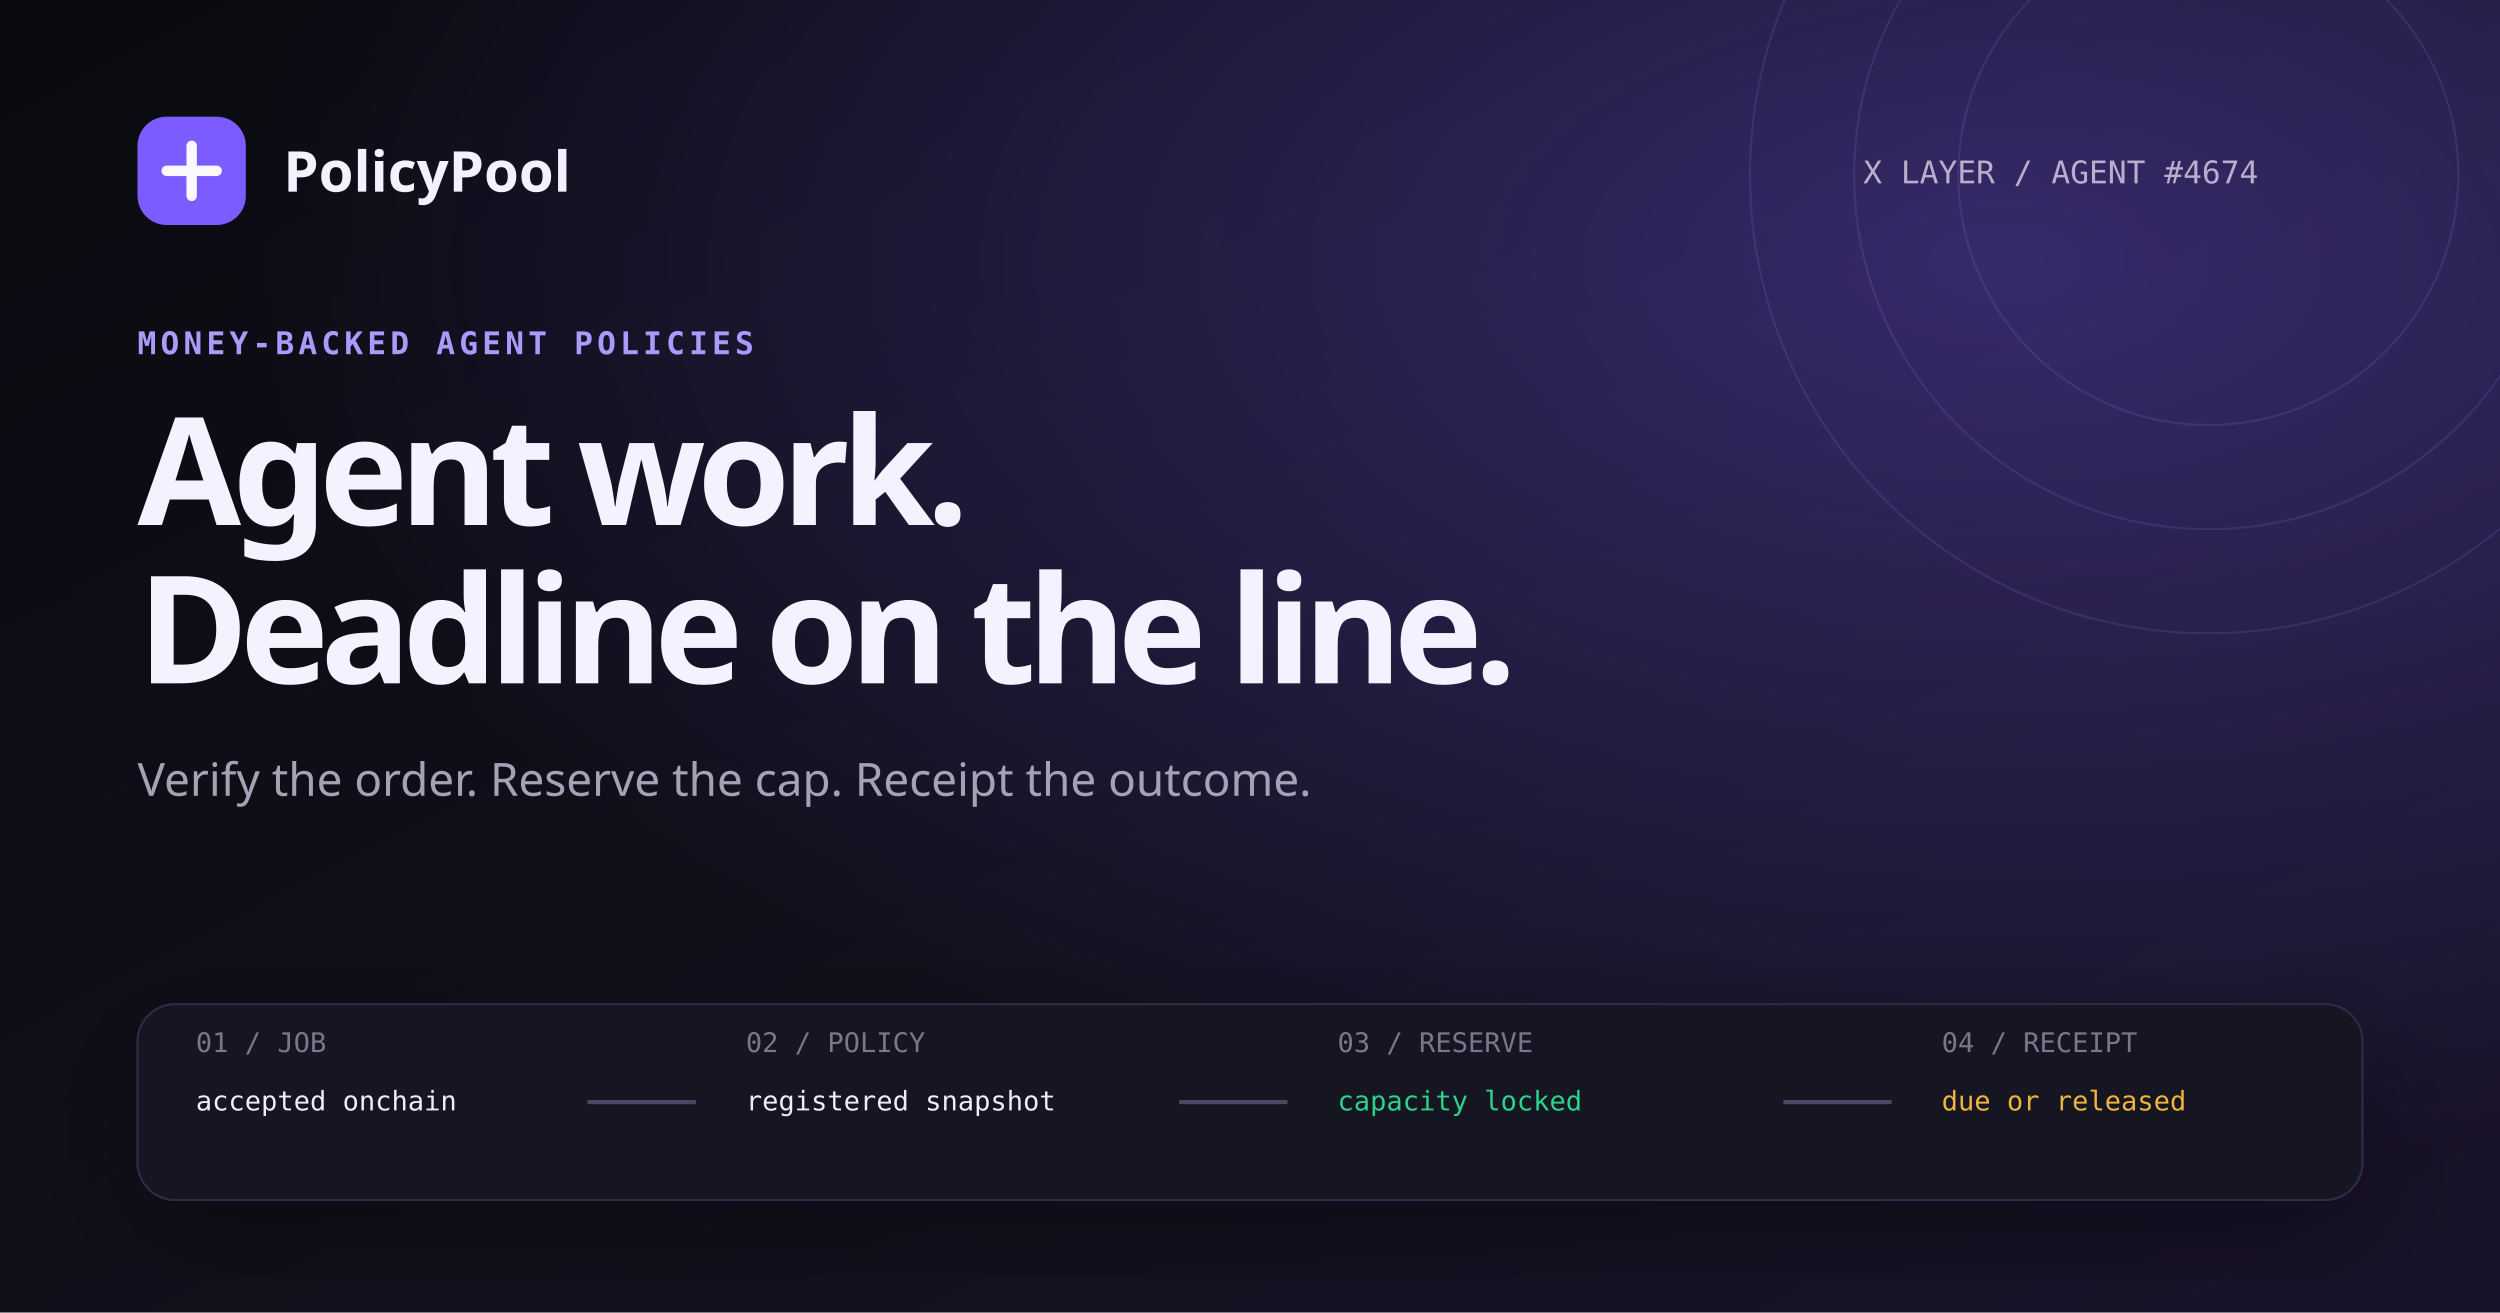
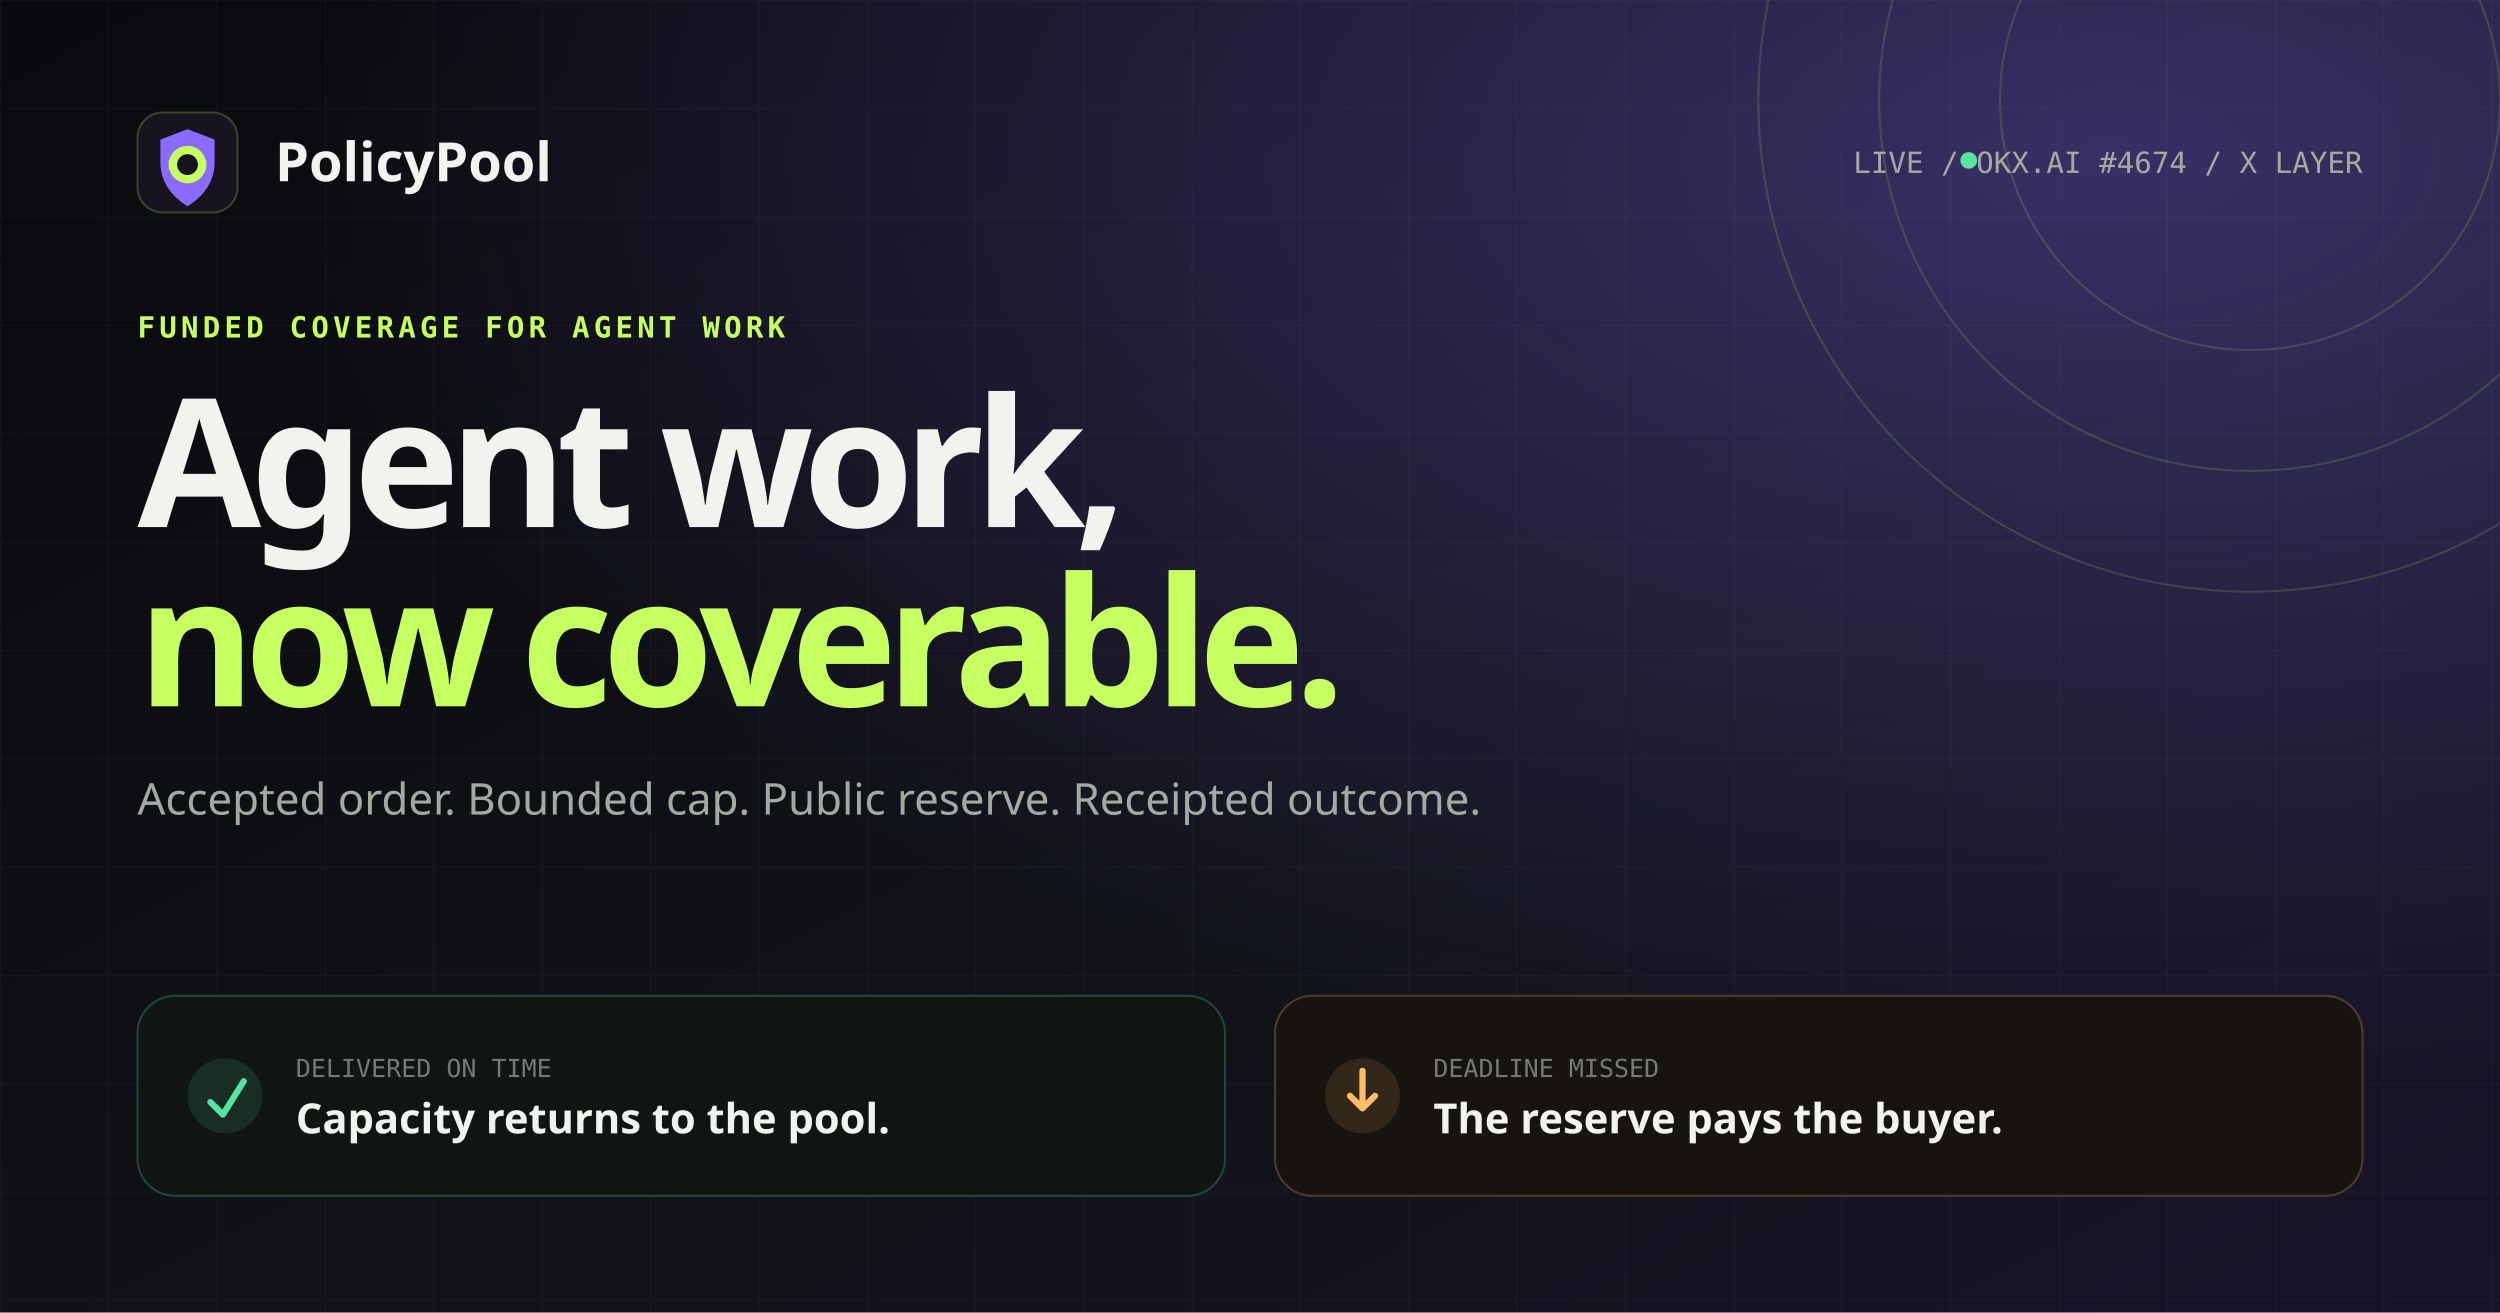
<svg xmlns="http://www.w3.org/2000/svg" width="1200" height="630" viewBox="0 0 1200 630">
  <defs>
    <linearGradient id="bg" x1="0" y1="0" x2="1" y2="1">
-       <stop offset="0" stop-color="#0a0a10" />
-       <stop offset="0.58" stop-color="#12101c" />
-       <stop offset="1" stop-color="#19132a" />
+       <stop offset="0" stop-color="#090a0d" />
+       <stop offset="0.62" stop-color="#111318" />
+       <stop offset="1" stop-color="#18142a" />
    </linearGradient>
-     <radialGradient id="glow" cx="0.8" cy="0.2" r="0.7">
-       <stop offset="0" stop-color="#7c5cff" stop-opacity="0.35" />
-       <stop offset="1" stop-color="#7c5cff" stop-opacity="0" />
+     <radialGradient id="glow" cx="0.84" cy="0.12" r="0.72">
+       <stop offset="0" stop-color="#8b6bff" stop-opacity="0.34" />
+       <stop offset="1" stop-color="#8b6bff" stop-opacity="0" />
    </radialGradient>
-     <filter id="shadow" x="-40%" y="-40%" width="180%" height="180%">
-       <feDropShadow dx="0" dy="18" stdDeviation="28" flood-color="#000" flood-opacity="0.35" />
-     </filter>
+     <pattern id="grid" width="52" height="52" patternUnits="userSpaceOnUse">
+       <path d="M52 0H0V52" fill="none" stroke="#f1f3ee" stroke-opacity="0.035" />
+     </pattern>
  </defs>
  <rect width="1200" height="630" fill="url(#bg)" />
  <rect width="1200" height="630" fill="url(#glow)" />
-   <g opacity="0.14" stroke="#9e8cff" fill="none">
-     <circle cx="1060" cy="84" r="120" />
-     <circle cx="1060" cy="84" r="170" />
-     <circle cx="1060" cy="84" r="220" />
+   <rect width="1200" height="630" fill="url(#grid)" />
+   <g opacity="0.15" stroke="#c7ff62" fill="none">
+     <circle cx="1080" cy="48" r="120" />
+     <circle cx="1080" cy="48" r="178" />
+     <circle cx="1080" cy="48" r="236" />
  </g>
-   <g transform="translate(66 56)">
-     <rect width="52" height="52" rx="14" fill="#7c5cff" />
-     <path d="M14 26h24M26 14v24" stroke="#fff" stroke-width="5" stroke-linecap="round" opacity="0.95" />
-     <text x="70" y="36" fill="#f4f1ff" font-family="Manrope, sans-serif" font-size="27" font-weight="800">PolicyPool</text>
-     <text x="1018" y="32" text-anchor="end" fill="#b8afcc" font-family="IBM Plex Mono, monospace" font-size="15">X LAYER / AGENT #4674</text>
+   <g transform="translate(66 54)">
+     <rect width="48" height="48" rx="12" fill="#171321" stroke="#c7ff62" stroke-opacity="0.22" />
+     <path d="M24 8 37 13v11c0 9-5 16-13 21-8-5-13-12-13-21V13L24 8Z" fill="#8b6bff" />
+     <path d="M15 25h18" stroke="#c7ff62" stroke-width="4" />
+     <circle cx="24" cy="25" r="7" fill="#171321" stroke="#c7ff62" stroke-width="4" />
+     <text x="66" y="33" fill="#f1f3ee" font-family="Manrope, sans-serif" font-size="26" font-weight="800">PolicyPool</text>
+     <circle cx="879" cy="23" r="4" fill="#59e3a2" />
+     <text x="1068" y="29" text-anchor="end" fill="#a4aaa2" font-family="IBM Plex Mono, monospace" font-size="14">LIVE / OKX.AI #4674 / X LAYER</text>
  </g>
-   <g transform="translate(66 170)">
-     <text fill="#a99afc" font-family="IBM Plex Mono, monospace" font-size="15" font-weight="600" letter-spacing="2">MONEY-BACKED AGENT POLICIES</text>
-     <text y="82" fill="#f5f2ff" font-family="Manrope, sans-serif" font-size="72" font-weight="800" letter-spacing="-4">Agent work.</text>
-     <text y="158" fill="#f5f2ff" font-family="Manrope, sans-serif" font-size="72" font-weight="800" letter-spacing="-4">Deadline on the line.</text>
-     <text y="212" fill="#a7a1b5" font-family="Manrope, sans-serif" font-size="22">Verify the order. Reserve the cap. Receipt the outcome.</text>
+   <g transform="translate(66 162)">
+     <text fill="#c7ff62" font-family="IBM Plex Mono, monospace" font-size="14" font-weight="600" letter-spacing="2">FUNDED COVERAGE FOR AGENT WORK</text>
+     <text y="91" fill="#f1f3ee" font-family="Manrope, sans-serif" font-size="86" font-weight="800" letter-spacing="-5">Agent work,</text>
+     <text y="177" fill="#c7ff62" font-family="Manrope, sans-serif" font-size="86" font-weight="800" letter-spacing="-5">now coverable.</text>
+     <text y="229" fill="#a4aaa2" font-family="Manrope, sans-serif" font-size="21">Accepted order. Bounded cap. Public reserve. Receipted outcome.</text>
  </g>
-   <g transform="translate(66 482)" filter="url(#shadow)">
-     <rect width="1068" height="94" rx="18" fill="#151421" stroke="#302b46" />
-     <g transform="translate(28 23)" font-family="IBM Plex Mono, monospace" font-size="13">
-       <text fill="#7d758e">01 / JOB</text>
-       <text y="28" fill="#f0edf8">accepted onchain</text>
-       <path d="M188 24h52" stroke="#4d4564" stroke-width="2" />
-       <text x="264" fill="#7d758e">02 / POLICY</text>
-       <text x="264" y="28" fill="#f0edf8">registered snapshot</text>
-       <path d="M472 24h52" stroke="#4d4564" stroke-width="2" />
-       <text x="548" fill="#7d758e">03 / RESERVE</text>
-       <text x="548" y="28" fill="#2bd48a">capacity locked</text>
-       <path d="M762 24h52" stroke="#4d4564" stroke-width="2" />
-       <text x="838" fill="#7d758e">04 / RECEIPT</text>
-       <text x="838" y="28" fill="#f0b43c">due or released</text>
+   <g transform="translate(66 478)">
+     <rect width="522" height="96" rx="18" fill="#101513" stroke="#59e3a2" stroke-opacity="0.24" />
+     <circle cx="42" cy="48" r="18" fill="#59e3a2" fill-opacity="0.12" />
+     <path d="m35 51 6 6 10-16" fill="none" stroke="#59e3a2" stroke-width="3" stroke-linecap="round" stroke-linejoin="round" />
+     <text x="76" y="39" fill="#737a72" font-family="IBM Plex Mono, monospace" font-size="12">DELIVERED ON TIME</text>
+     <text x="76" y="66" fill="#f1f3ee" font-family="Manrope, sans-serif" font-size="20" font-weight="700">Capacity returns to the pool.</text>
+     <g transform="translate(546)">
+       <rect width="522" height="96" rx="18" fill="#17130f" stroke="#ffbd6b" stroke-opacity="0.24" />
+       <circle cx="42" cy="48" r="18" fill="#ffbd6b" fill-opacity="0.12" />
+       <path d="M42 36v18m-6-6 6 6 6-6" fill="none" stroke="#ffbd6b" stroke-width="3" stroke-linecap="round" stroke-linejoin="round" />
+       <text x="76" y="39" fill="#737a72" font-family="IBM Plex Mono, monospace" font-size="12">DEADLINE MISSED</text>
+       <text x="76" y="66" fill="#f1f3ee" font-family="Manrope, sans-serif" font-size="20" font-weight="700">The reserve pays the buyer.</text>
    </g>
  </g>
</svg>
